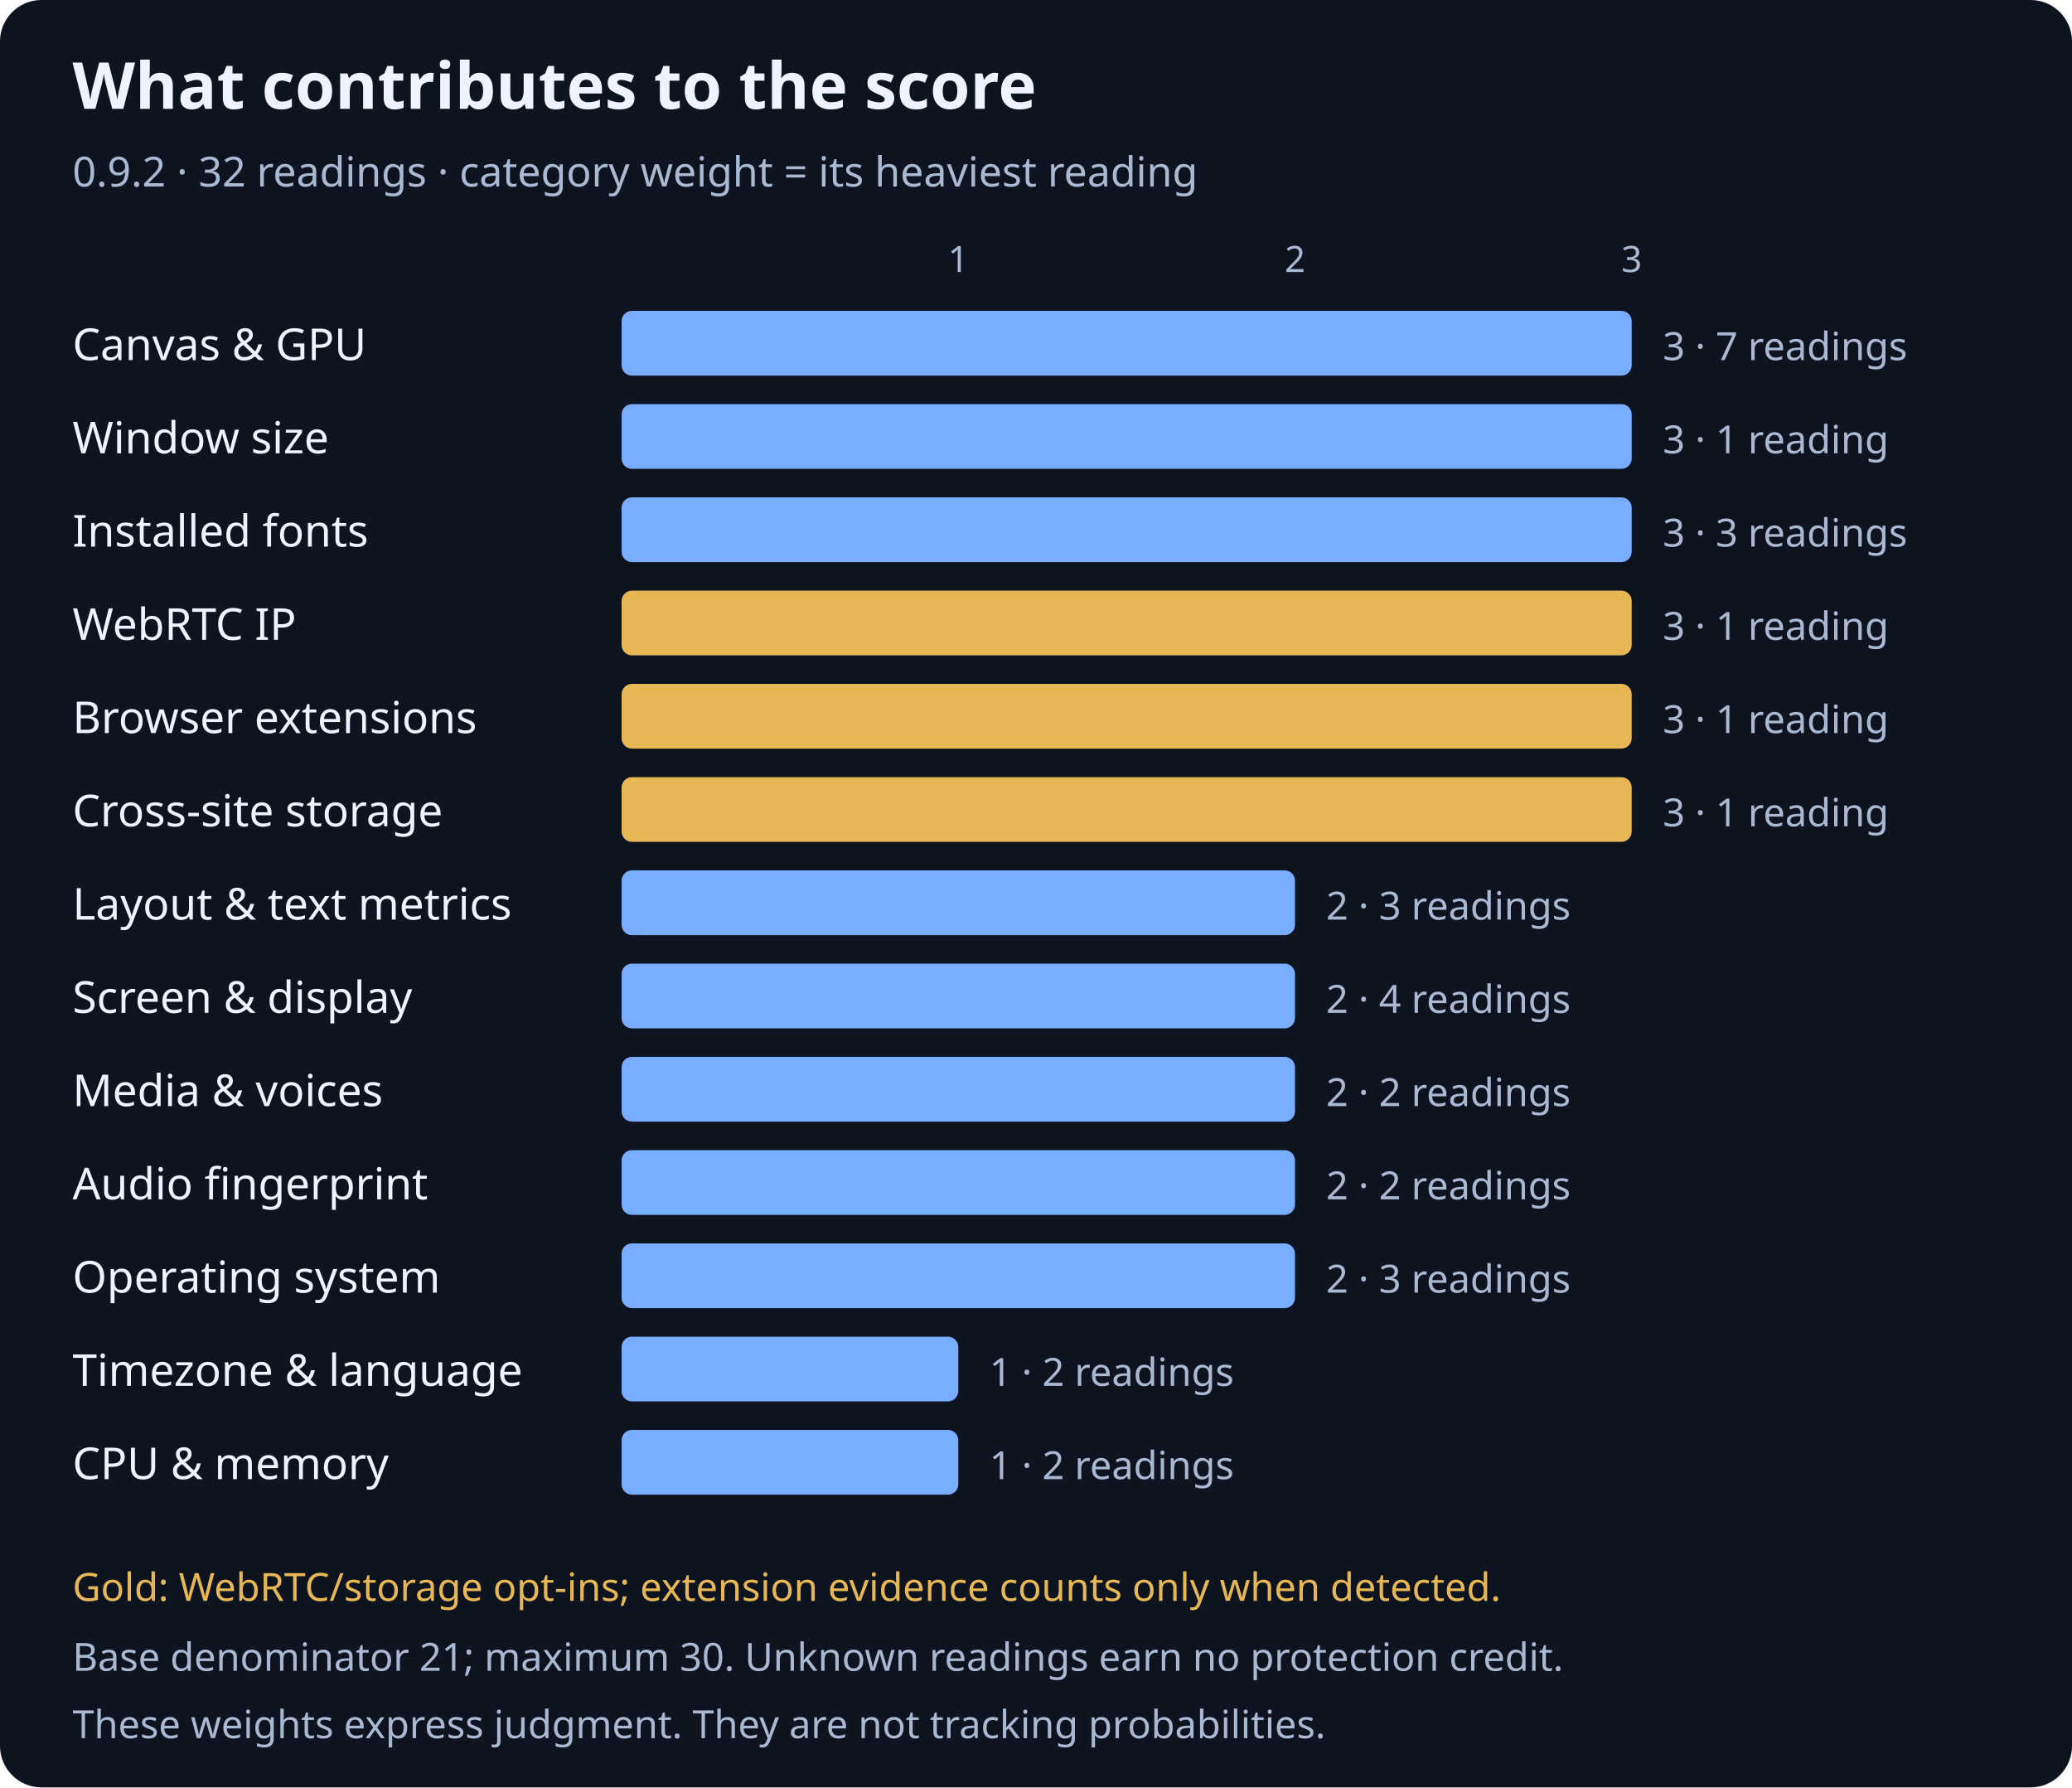
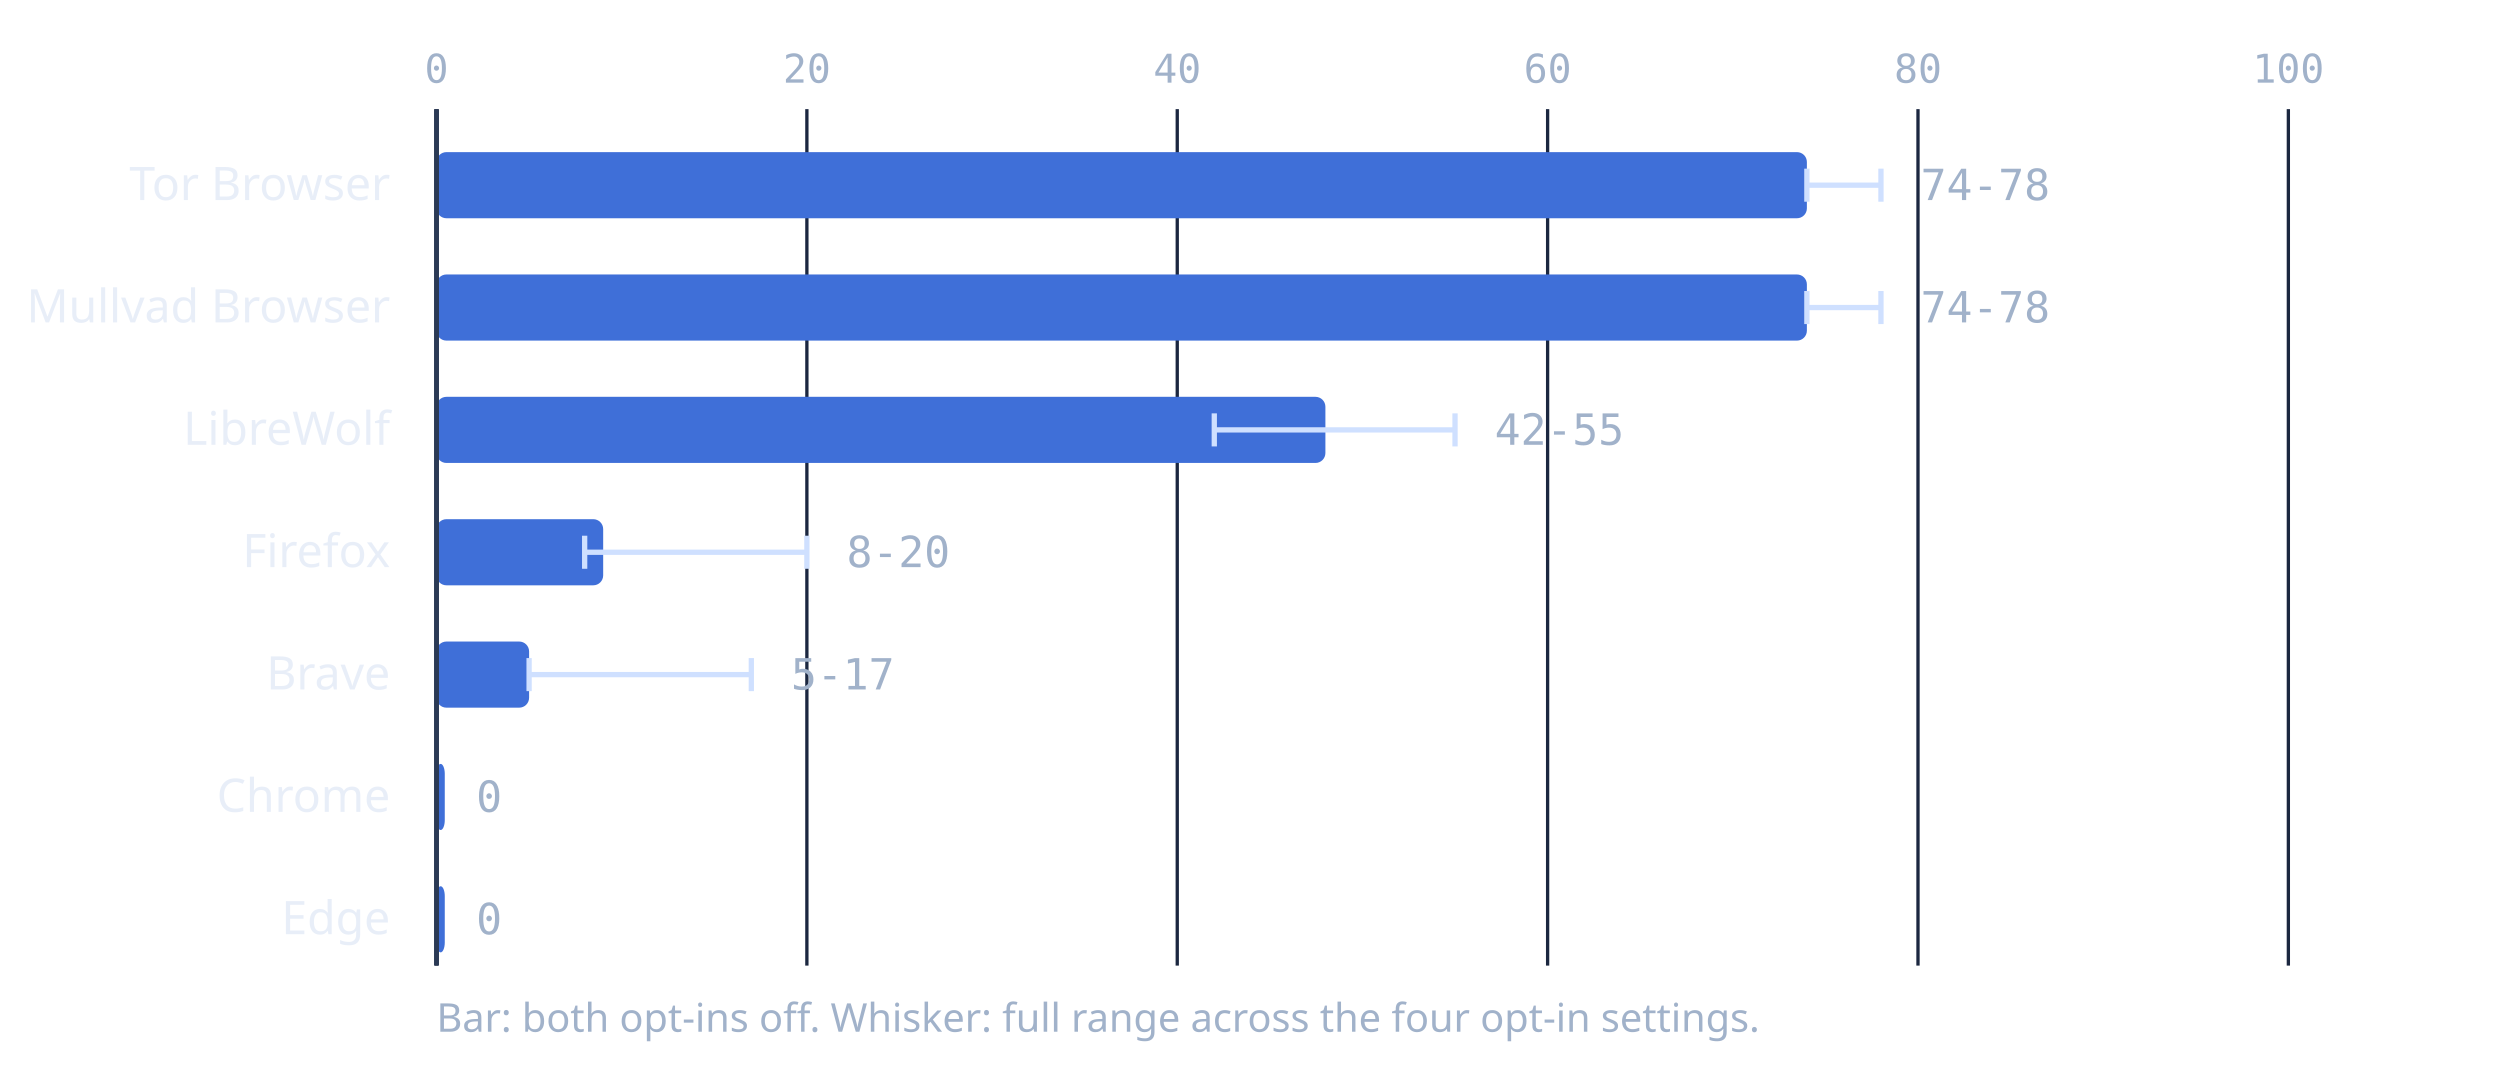
- <svg xmlns="http://www.w3.org/2000/svg" width="800" height="690" viewBox="0 0 800 690" role="img" aria-labelledby="title desc">
-   <style>text{font-family:system-ui,sans-serif}</style>
-   <rect width="800" height="690" rx="16" fill="#0d1420" />
-   <text x="28" y="42" fill="#eef3ff" font-size="25" font-weight="700">What contributes to the score</text>
-   <text x="28" y="72" fill="#a9b9d1" font-size="16">0.9.2 · 32 readings · category weight = its heaviest reading</text>
-   <text x="370" y="105" fill="#a9b9d1" font-size="14" text-anchor="middle">1</text>
-   <text x="500" y="105" fill="#a9b9d1" font-size="14" text-anchor="middle">2</text>
-   <text x="630" y="105" fill="#a9b9d1" font-size="14" text-anchor="middle">3</text>
-   <g data-group="gpu" data-weight="3" data-readings="7">
-     <text x="28" y="139" fill="#eef3ff" font-size="17">Canvas &amp; GPU</text>
-     <rect x="240" y="120" width="390" height="25" rx="4" fill="#78adff" />
-     <text x="642" y="139" fill="#a9b9d1" font-size="15">3 · 7 readings</text>
-   </g>
-   <g data-group="window" data-weight="3" data-readings="1">
-     <text x="28" y="175" fill="#eef3ff" font-size="17">Window size</text>
-     <rect x="240" y="156" width="390" height="25" rx="4" fill="#78adff" />
-     <text x="642" y="175" fill="#a9b9d1" font-size="15">3 · 1 reading</text>
-   </g>
-   <g data-group="fonts" data-weight="3" data-readings="3">
-     <text x="28" y="211" fill="#eef3ff" font-size="17">Installed fonts</text>
-     <rect x="240" y="192" width="390" height="25" rx="4" fill="#78adff" />
-     <text x="642" y="211" fill="#a9b9d1" font-size="15">3 · 3 readings</text>
-   </g>
-   <g data-group="network" data-weight="3" data-readings="1">
-     <text x="28" y="247" fill="#eef3ff" font-size="17">WebRTC IP</text>
-     <rect x="240" y="228" width="390" height="25" rx="4" fill="#e6b754" />
-     <text x="642" y="247" fill="#a9b9d1" font-size="15">3 · 1 reading</text>
-   </g>
-   <g data-group="extensions" data-weight="3" data-readings="1">
-     <text x="28" y="283" fill="#eef3ff" font-size="17">Browser extensions</text>
-     <rect x="240" y="264" width="390" height="25" rx="4" fill="#e6b754" />
-     <text x="642" y="283" fill="#a9b9d1" font-size="15">3 · 1 reading</text>
-   </g>
-   <g data-group="storage" data-weight="3" data-readings="1">
-     <text x="28" y="319" fill="#eef3ff" font-size="17">Cross-site storage</text>
-     <rect x="240" y="300" width="390" height="25" rx="4" fill="#e6b754" />
-     <text x="642" y="319" fill="#a9b9d1" font-size="15">3 · 1 reading</text>
-   </g>
-   <g data-group="layout" data-weight="2" data-readings="3">
-     <text x="28" y="355" fill="#eef3ff" font-size="17">Layout &amp; text metrics</text>
-     <rect x="240" y="336" width="260" height="25" rx="4" fill="#78adff" />
-     <text x="512" y="355" fill="#a9b9d1" font-size="15">2 · 3 readings</text>
-   </g>
-   <g data-group="display" data-weight="2" data-readings="4">
-     <text x="28" y="391" fill="#eef3ff" font-size="17">Screen &amp; display</text>
-     <rect x="240" y="372" width="260" height="25" rx="4" fill="#78adff" />
-     <text x="512" y="391" fill="#a9b9d1" font-size="15">2 · 4 readings</text>
-   </g>
-   <g data-group="media" data-weight="2" data-readings="2">
-     <text x="28" y="427" fill="#eef3ff" font-size="17">Media &amp; voices</text>
-     <rect x="240" y="408" width="260" height="25" rx="4" fill="#78adff" />
-     <text x="512" y="427" fill="#a9b9d1" font-size="15">2 · 2 readings</text>
-   </g>
-   <g data-group="audio" data-weight="2" data-readings="2">
-     <text x="28" y="463" fill="#eef3ff" font-size="17">Audio fingerprint</text>
-     <rect x="240" y="444" width="260" height="25" rx="4" fill="#78adff" />
-     <text x="512" y="463" fill="#a9b9d1" font-size="15">2 · 2 readings</text>
-   </g>
-   <g data-group="os" data-weight="2" data-readings="3">
-     <text x="28" y="499" fill="#eef3ff" font-size="17">Operating system</text>
-     <rect x="240" y="480" width="260" height="25" rx="4" fill="#78adff" />
-     <text x="512" y="499" fill="#a9b9d1" font-size="15">2 · 3 readings</text>
-   </g>
-   <g data-group="locale" data-weight="1" data-readings="2">
-     <text x="28" y="535" fill="#eef3ff" font-size="17">Timezone &amp; language</text>
-     <rect x="240" y="516" width="130" height="25" rx="4" fill="#78adff" />
-     <text x="382" y="535" fill="#a9b9d1" font-size="15">1 · 2 readings</text>
-   </g>
-   <g data-group="hardware" data-weight="1" data-readings="2">
-     <text x="28" y="571" fill="#eef3ff" font-size="17">CPU &amp; memory</text>
-     <rect x="240" y="552" width="130" height="25" rx="4" fill="#78adff" />
-     <text x="382" y="571" fill="#a9b9d1" font-size="15">1 · 2 readings</text>
-   </g>
-   <text x="28" y="618" fill="#e6b754" font-size="15">Gold: WebRTC/storage opt-ins; extension evidence counts only when detected.</text>
-   <text x="28" y="645" fill="#a9b9d1" font-size="15">Base denominator 21; maximum 30. Unknown readings earn no protection credit.</text>
-   <text x="28" y="671" fill="#a9b9d1" font-size="15">These weights express judgment. They are not tracking probabilities.</text>
+ <svg xmlns="http://www.w3.org/2000/svg" viewBox="0 0 756 324" width="756" height="324" role="img" aria-label="Score by browser, higher means more of the fingerprint hidden">
+   <style>text{font-family:ui-sans-serif,system-ui,"Segoe UI",sans-serif}.n{font-family:ui-monospace,Menlo,Consolas,monospace}</style>
+   <line x1="132.0" y1="33" x2="132.0" y2="292" stroke="#1b2740" stroke-width="1" />
+   <text x="132.0" y="25" fill="#a1b2ca" font-size="12" text-anchor="middle" class="n">0</text>
+   <line x1="244.0" y1="33" x2="244.0" y2="292" stroke="#1b2740" stroke-width="1" />
+   <text x="244.0" y="25" fill="#a1b2ca" font-size="12" text-anchor="middle" class="n">20</text>
+   <line x1="356.0" y1="33" x2="356.0" y2="292" stroke="#1b2740" stroke-width="1" />
+   <text x="356.0" y="25" fill="#a1b2ca" font-size="12" text-anchor="middle" class="n">40</text>
+   <line x1="468.0" y1="33" x2="468.0" y2="292" stroke="#1b2740" stroke-width="1" />
+   <text x="468.0" y="25" fill="#a1b2ca" font-size="12" text-anchor="middle" class="n">60</text>
+   <line x1="580.0" y1="33" x2="580.0" y2="292" stroke="#1b2740" stroke-width="1" />
+   <text x="580.0" y="25" fill="#a1b2ca" font-size="12" text-anchor="middle" class="n">80</text>
+   <line x1="692.0" y1="33" x2="692.0" y2="292" stroke="#1b2740" stroke-width="1" />
+   <text x="692.0" y="25" fill="#a1b2ca" font-size="12" text-anchor="middle" class="n">100</text>
+   <text x="118" y="60.5" fill="#e8eef8" font-size="14" text-anchor="end">Tor Browser</text>
+   <rect x="132.0" y="46" width="414.4" height="20" rx="3" fill="#3f6fd8" />
+   <line x1="546.4" y1="56.0" x2="568.8" y2="56.0" stroke="#cfe0ff" stroke-width="1.6" />
+   <line x1="546.4" y1="51.0" x2="546.4" y2="61.0" stroke="#cfe0ff" stroke-width="1.6" />
+   <line x1="568.8" y1="51.0" x2="568.8" y2="61.0" stroke="#cfe0ff" stroke-width="1.6" />
+   <text x="580.8" y="60.5" fill="#a1b2ca" font-size="13" class="n">74-78</text>
+   <text x="118" y="97.5" fill="#e8eef8" font-size="14" text-anchor="end">Mullvad Browser</text>
+   <rect x="132.0" y="83" width="414.4" height="20" rx="3" fill="#3f6fd8" />
+   <line x1="546.4" y1="93.0" x2="568.8" y2="93.0" stroke="#cfe0ff" stroke-width="1.6" />
+   <line x1="546.4" y1="88.0" x2="546.4" y2="98.0" stroke="#cfe0ff" stroke-width="1.6" />
+   <line x1="568.8" y1="88.0" x2="568.8" y2="98.0" stroke="#cfe0ff" stroke-width="1.6" />
+   <text x="580.8" y="97.5" fill="#a1b2ca" font-size="13" class="n">74-78</text>
+   <text x="118" y="134.5" fill="#e8eef8" font-size="14" text-anchor="end">LibreWolf</text>
+   <rect x="132.0" y="120" width="268.8" height="20" rx="3" fill="#3f6fd8" />
+   <line x1="367.2" y1="130.0" x2="440.0" y2="130.0" stroke="#cfe0ff" stroke-width="1.6" />
+   <line x1="367.2" y1="125.0" x2="367.2" y2="135.0" stroke="#cfe0ff" stroke-width="1.6" />
+   <line x1="440.0" y1="125.0" x2="440.0" y2="135.0" stroke="#cfe0ff" stroke-width="1.6" />
+   <text x="452.0" y="134.5" fill="#a1b2ca" font-size="13" class="n">42-55</text>
+   <text x="118" y="171.5" fill="#e8eef8" font-size="14" text-anchor="end">Firefox</text>
+   <rect x="132.0" y="157" width="50.4" height="20" rx="3" fill="#3f6fd8" />
+   <line x1="176.8" y1="167.0" x2="244.0" y2="167.0" stroke="#cfe0ff" stroke-width="1.6" />
+   <line x1="176.8" y1="162.0" x2="176.8" y2="172.0" stroke="#cfe0ff" stroke-width="1.6" />
+   <line x1="244.0" y1="162.0" x2="244.0" y2="172.0" stroke="#cfe0ff" stroke-width="1.6" />
+   <text x="256.0" y="171.5" fill="#a1b2ca" font-size="13" class="n">8-20</text>
+   <text x="118" y="208.5" fill="#e8eef8" font-size="14" text-anchor="end">Brave</text>
+   <rect x="132.0" y="194" width="28.0" height="20" rx="3" fill="#3f6fd8" />
+   <line x1="160.0" y1="204.0" x2="227.2" y2="204.0" stroke="#cfe0ff" stroke-width="1.6" />
+   <line x1="160.0" y1="199.0" x2="160.0" y2="209.0" stroke="#cfe0ff" stroke-width="1.6" />
+   <line x1="227.2" y1="199.0" x2="227.2" y2="209.0" stroke="#cfe0ff" stroke-width="1.6" />
+   <text x="239.2" y="208.5" fill="#a1b2ca" font-size="13" class="n">5-17</text>
+   <text x="118" y="245.5" fill="#e8eef8" font-size="14" text-anchor="end">Chrome</text>
+   <rect x="132.0" y="231" width="2.5" height="20" rx="3" fill="#3f6fd8" />
+   <text x="144.0" y="245.5" fill="#a1b2ca" font-size="13" class="n">0</text>
+   <text x="118" y="282.5" fill="#e8eef8" font-size="14" text-anchor="end">Edge</text>
+   <rect x="132.0" y="268" width="2.5" height="20" rx="3" fill="#3f6fd8" />
+   <text x="144.0" y="282.5" fill="#a1b2ca" font-size="13" class="n">0</text>
+   <line x1="132" y1="33" x2="132" y2="292" stroke="#2b3a55" stroke-width="1.5" />
+   <text x="132" y="312" fill="#a1b2ca" font-size="12">Bar: both opt-ins off. Whisker: full range across the four opt-in settings.</text>
</svg>
